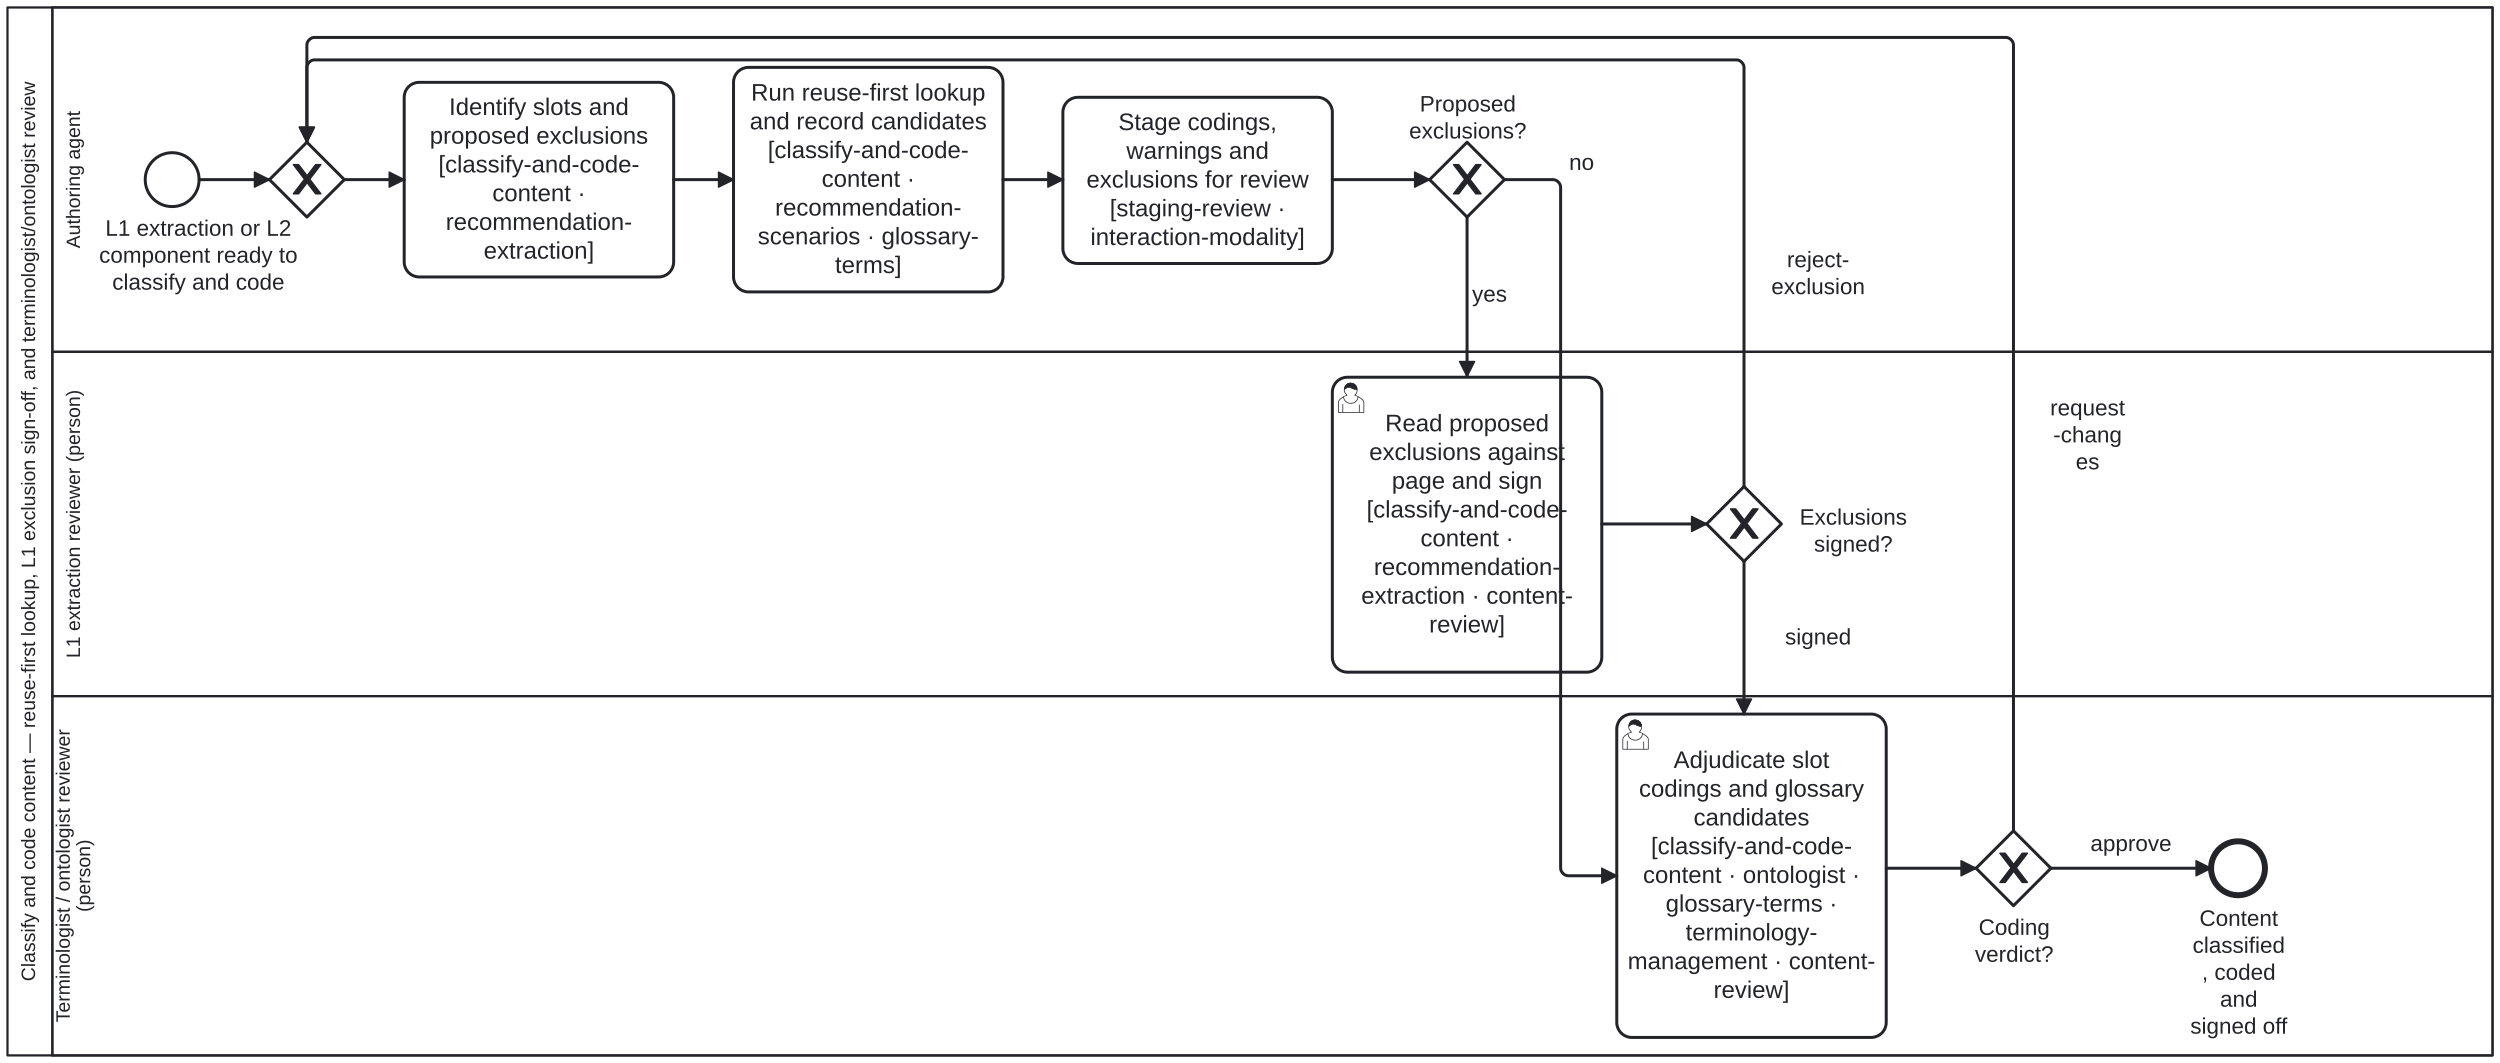
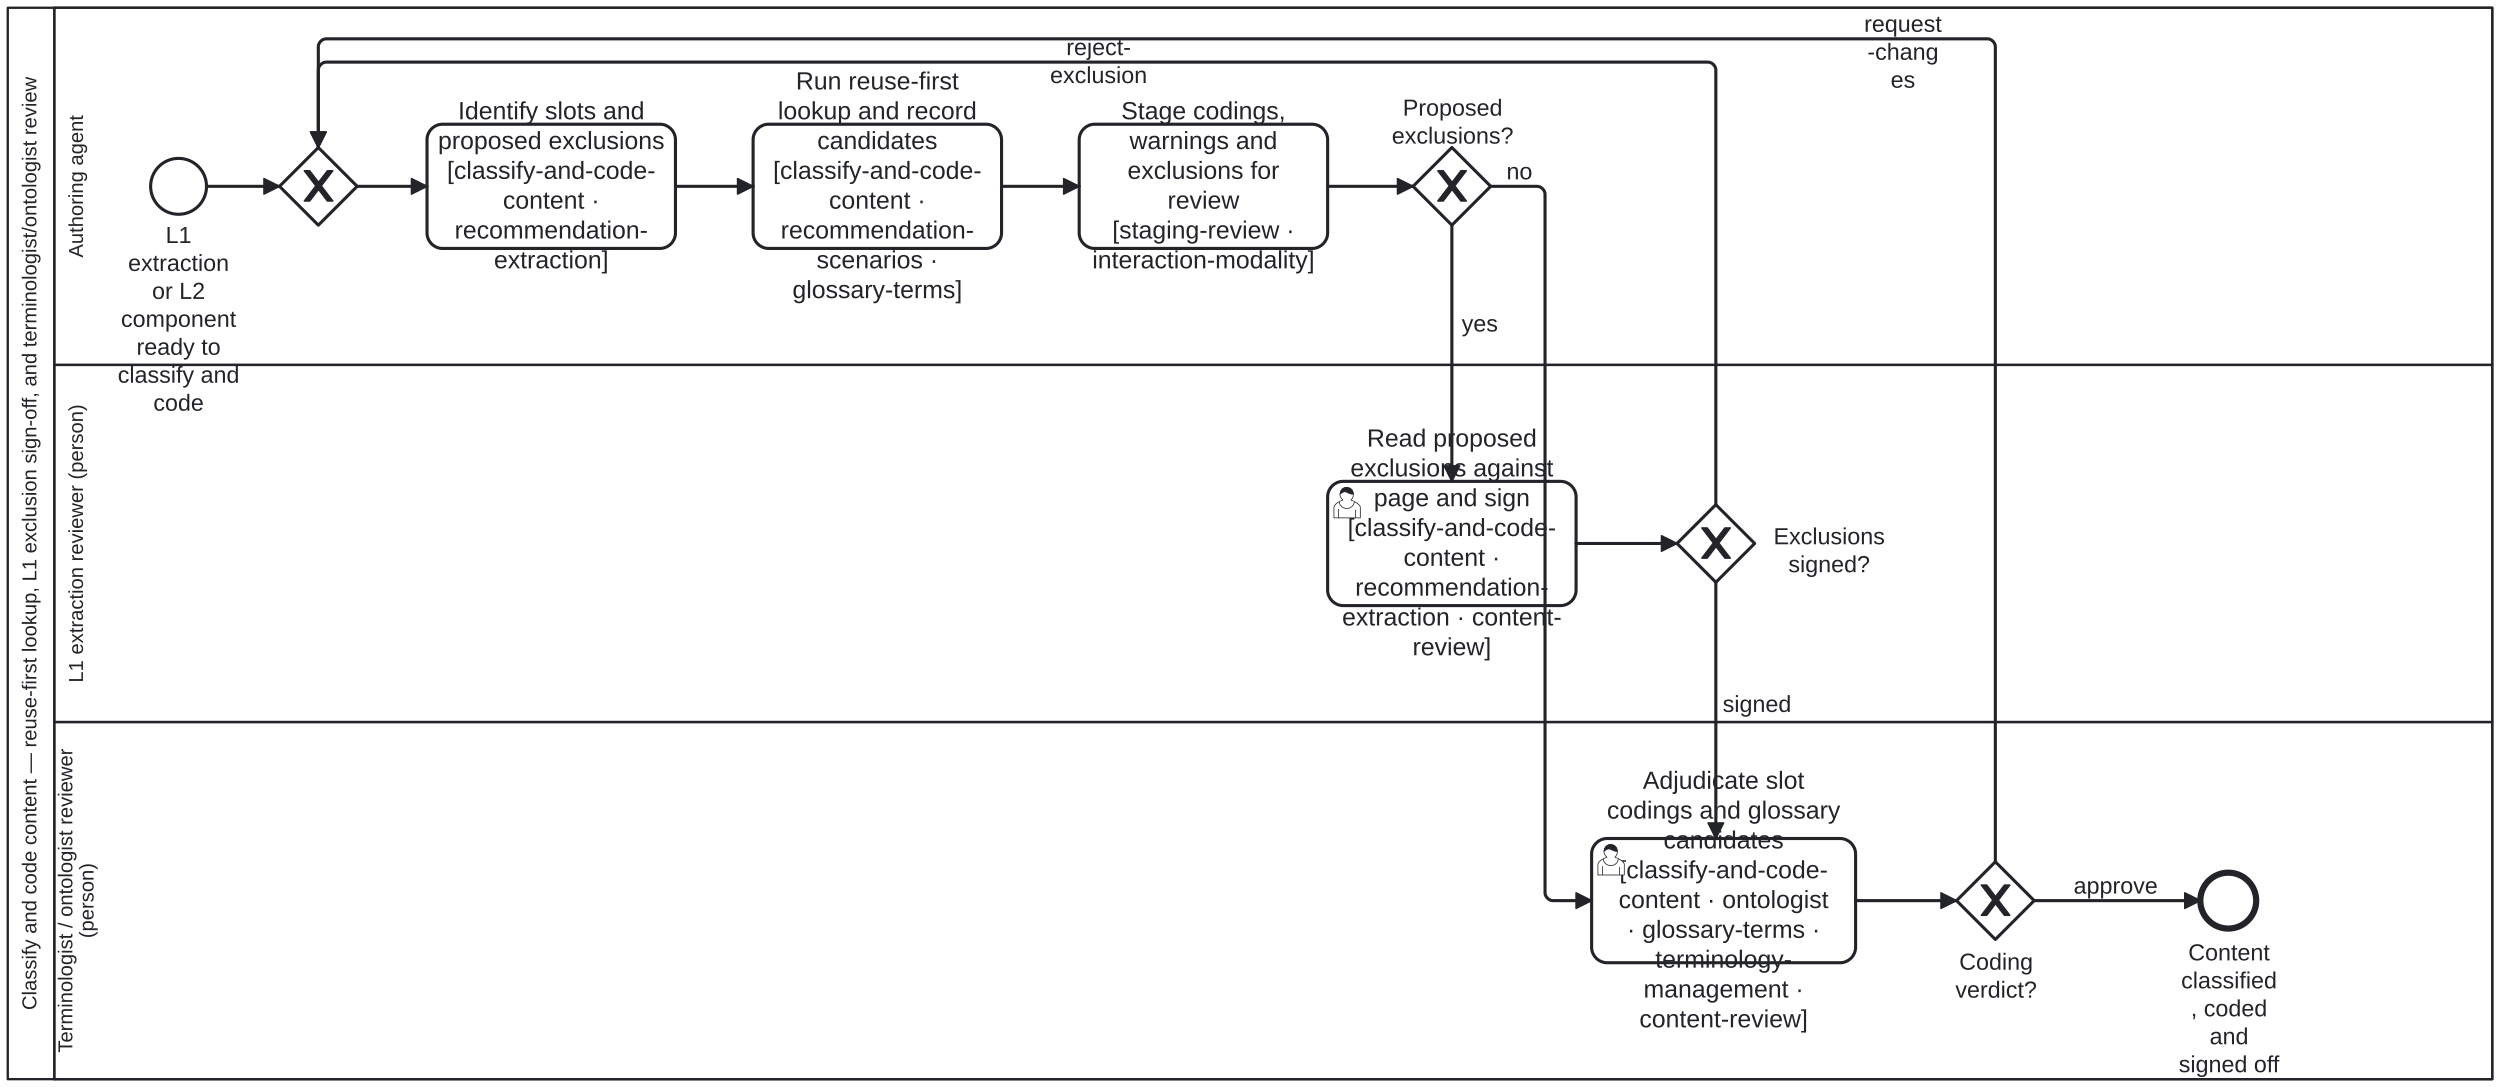
- <svg xmlns="http://www.w3.org/2000/svg" width="100%" style="max-width:100%;height:auto" viewBox="155 75 1670 710" version="1.1">
-   <rect x="155" y="75" width="1670" height="710" fill="#ffffff" />
+ <svg xmlns="http://www.w3.org/2000/svg" width="100%" style="max-width:100%;height:auto" viewBox="155 75 1610 700" version="1.1">
+   <rect x="155" y="75" width="1610" height="700" fill="#ffffff" />
  <g class="djs-group">
    <g class="djs-element djs-shape" data-element-id="Participant_ClassifyAndCodeContent" style="display: block;" transform="matrix(1 0 0 1 160 80)">
      <g class="djs-visual">
-         <rect x="0" y="0" width="1660" height="700" rx="0" ry="0" style="stroke-linecap: round; stroke-linejoin: round; stroke: rgb(34, 36, 42); stroke-width: 1.5px; fill: white; fill-opacity: 0.95;" />
-         <path style="fill: none; stroke-linecap: round; stroke-linejoin: round; stroke: rgb(34, 36, 42); stroke-width: 1.5px;" d="M30,0L30,700" />
-         <text lineHeight="1.05" class="djs-label" transform="matrix(-1.83697e-16 -1 1 -1.83697e-16 0 700)" style="font-family: Arial, sans-serif; font-size: 13px; font-weight: normal; fill: rgb(34, 36, 42);">
-           <tspan x="49.521" y="18.413">Classify and code content — reuse-first lookup, L1 exclusion sign-off, and terminologist/ontologist review</tspan>
+         <rect x="0" y="0" width="1600" height="690" rx="0" ry="0" style="stroke-linecap: round; stroke-linejoin: round; stroke: rgb(34, 36, 42); stroke-width: 1.5px; fill: white; fill-opacity: 0.95;" />
+         <path style="fill: none; stroke-linecap: round; stroke-linejoin: round; stroke: rgb(34, 36, 42); stroke-width: 1.5px;" d="M30,0L30,690" />
+         <text lineHeight="1.05" class="djs-label" transform="matrix(-1.83697e-16 -1 1 -1.83697e-16 0 690)" style="font-family: Arial, sans-serif; font-size: 13px; font-weight: normal; fill: rgb(34, 36, 42);">
+           <tspan x="44.521" y="18.413">Classify and code content — reuse-first lookup, L1 exclusion sign-off, and terminologist/ontologist review</tspan>
        </text>
      </g>
-       <rect class="djs-hit djs-hit-all" x="0" y="0" width="1660" height="700" style="fill: none; stroke-opacity: 0; stroke: white; stroke-width: 15px;" />
+       <rect class="djs-hit djs-hit-all" x="0" y="0" width="1600" height="690" style="fill: none; stroke-opacity: 0; stroke: white; stroke-width: 15px;" />
    </g>
    <g class="djs-children">
      <g class="djs-group">
        <g class="djs-element djs-shape" data-element-id="Lane_Terminologist" style="display: block;" transform="matrix(1 0 0 1 190 540)">
          <g class="djs-visual">
-             <rect x="0" y="0" width="1630" height="240" rx="0" ry="0" style="stroke-linecap: round; stroke-linejoin: round; stroke: rgb(34, 36, 42); stroke-width: 1.5px; fill: white; fill-opacity: 0.25;" />
-             <text lineHeight="1.05" class="djs-label" transform="matrix(-1.83697e-16 -1 1 -1.83697e-16 0 240)" style="font-family: Arial, sans-serif; font-size: 13px; font-weight: normal; fill: rgb(34, 36, 42);">
-               <tspan x="22.097" y="11.588">Terminologist / ontologist reviewer </tspan>
-               <tspan x="95.796" y="25.238">(person)</tspan>
-             </text>
-           </g>
-           <rect class="djs-hit djs-hit-all" x="0" y="0" width="1630" height="240" style="fill: none; stroke-opacity: 0; stroke: white; stroke-width: 15px;" />
+             <rect x="0" y="0" width="1570" height="230" rx="0" ry="0" style="stroke-linecap: round; stroke-linejoin: round; stroke: rgb(34, 36, 42); stroke-width: 1.5px; fill: white; fill-opacity: 0.25;" />
+             <text lineHeight="1.05" class="djs-label" transform="matrix(-1.83697e-16 -1 1 -1.83697e-16 0 230)" style="font-family: Arial, sans-serif; font-size: 13px; font-weight: normal; fill: rgb(34, 36, 42);">
+               <tspan x="17.097" y="11.588">Terminologist / ontologist reviewer </tspan>
+               <tspan x="90.796" y="25.238">(person)</tspan>
+             </text>
+           </g>
+           <rect class="djs-hit djs-hit-all" x="0" y="0" width="1570" height="230" style="fill: none; stroke-opacity: 0; stroke: white; stroke-width: 15px;" />
        </g>
      </g>
      <g class="djs-group">
        <g class="djs-element djs-shape" data-element-id="Lane_ExtractionReviewer" style="display: block;" transform="matrix(1 0 0 1 190 310)">
          <g class="djs-visual">
-             <rect x="0" y="0" width="1630" height="230" rx="0" ry="0" style="stroke-linecap: round; stroke-linejoin: round; stroke: rgb(34, 36, 42); stroke-width: 1.5px; fill: white; fill-opacity: 0.25;" />
+             <rect x="0" y="0" width="1570" height="230" rx="0" ry="0" style="stroke-linecap: round; stroke-linejoin: round; stroke: rgb(34, 36, 42); stroke-width: 1.5px; fill: white; fill-opacity: 0.25;" />
            <text lineHeight="1.05" class="djs-label" transform="matrix(-1.83697e-16 -1 1 -1.83697e-16 0 230)" style="font-family: Arial, sans-serif; font-size: 13px; font-weight: normal; fill: rgb(34, 36, 42);">
              <tspan x="25.406" y="18.413">L1 extraction reviewer (person)</tspan>
            </text>
          </g>
-           <rect class="djs-hit djs-hit-all" x="0" y="0" width="1630" height="230" style="fill: none; stroke-opacity: 0; stroke: white; stroke-width: 15px;" />
+           <rect class="djs-hit djs-hit-all" x="0" y="0" width="1570" height="230" style="fill: none; stroke-opacity: 0; stroke: white; stroke-width: 15px;" />
        </g>
      </g>
      <g class="djs-group">
        <g class="djs-element djs-shape" data-element-id="Lane_Agent" style="display: block;" transform="matrix(1 0 0 1 190 80)">
          <g class="djs-visual">
-             <rect x="0" y="0" width="1630" height="230" rx="0" ry="0" style="stroke-linecap: round; stroke-linejoin: round; stroke: rgb(34, 36, 42); stroke-width: 1.5px; fill: white; fill-opacity: 0.25;" />
+             <rect x="0" y="0" width="1570" height="230" rx="0" ry="0" style="stroke-linecap: round; stroke-linejoin: round; stroke: rgb(34, 36, 42); stroke-width: 1.5px; fill: white; fill-opacity: 0.25;" />
            <text lineHeight="1.05" class="djs-label" transform="matrix(-1.83697e-16 -1 1 -1.83697e-16 0 230)" style="font-family: Arial, sans-serif; font-size: 13px; font-weight: normal; fill: rgb(34, 36, 42);">
              <tspan x="69.103" y="18.413">Authoring agent</tspan>
            </text>
          </g>
-           <rect class="djs-hit djs-hit-all" x="0" y="0" width="1630" height="230" style="fill: none; stroke-opacity: 0; stroke: white; stroke-width: 15px;" />
+           <rect class="djs-hit djs-hit-all" x="0" y="0" width="1570" height="230" style="fill: none; stroke-opacity: 0; stroke: white; stroke-width: 15px;" />
        </g>
      </g>
      <g class="djs-group">
        <g class="djs-element djs-shape" data-element-id="Start_ContentReady" style="display: block;" transform="matrix(1 0 0 1 252 177)">
          <g class="djs-visual">
            <circle cx="18" cy="18" r="18" style="stroke-linecap: round; stroke-linejoin: round; stroke: rgb(34, 36, 42); stroke-width: 2px; fill: white; fill-opacity: 0.95;" />
          </g>
          <rect class="djs-hit djs-hit-all" x="0" y="0" width="36" height="36" style="fill: none; stroke-opacity: 0; stroke: white; stroke-width: 15px;" />
        </g>
      </g>
      <g class="djs-group">
-         <g class="djs-element djs-shape" data-element-id="Start_ContentReady_label" style="display: block;" transform="matrix(1 0 0 1 221 219)">
-           <g class="djs-visual">
-             <text lineHeight="1.2" class="djs-label" style="font-family: Arial, sans-serif; font-size: 15px; font-weight: normal; fill: rgb(34, 36, 42);">
-               <tspan x="4.38" y="13.5">L1 extraction or L2</tspan>
-               <tspan x="0.208" y="31.5">component ready to </tspan>
-               <tspan x="8.968" y="49.5">classify and code</tspan>
-             </text>
-           </g>
-           <rect class="djs-hit djs-hit-all" x="0" y="0" width="133" height="54" style="fill: none; stroke-opacity: 0; stroke: white; stroke-width: 15px;" />
+         <g class="djs-element djs-shape" data-element-id="Start_ContentReady_label" style="display: block;" transform="matrix(1 0 0 1 227 218)">
+           <g class="djs-visual">
+             <text lineHeight="1.2" class="djs-label" style="font-family: Arial, sans-serif; font-size: 15px; font-weight: normal; fill: rgb(34, 36, 42);">
+               <tspan x="34.658" y="13.5">L1 </tspan>
+               <tspan x="10.484" y="31.5">extraction </tspan>
+               <tspan x="25.905" y="49.5">or L2 </tspan>
+               <tspan x="5.892" y="67.5">component </tspan>
+               <tspan x="15.9" y="85.5">ready to </tspan>
+               <tspan x="3.815" y="103.5">classify and</tspan>
+               <tspan x="26.737" y="121.5">code</tspan>
+             </text>
+           </g>
+           <rect class="djs-hit djs-hit-all" x="0" y="0" width="86" height="108" style="fill: none; stroke-opacity: 0; stroke: white; stroke-width: 15px;" />
        </g>
      </g>
      <g class="djs-group">
        <g class="djs-element djs-shape" data-element-id="Gateway_Rework" style="display: block;" transform="matrix(1 0 0 1 335 170)">
          <g class="djs-visual">
            <polygon points="25,0 50,25 25,50 0,25" style="stroke-linecap: round; stroke-linejoin: round; stroke: rgb(34, 36, 42); stroke-width: 2px; fill: white; fill-opacity: 0.95;" />
            <path d="m 16,15 7.429,9.714 -7.429,9.714 3.429,0 5.714,-7.464 5.714,7.464 3.429,0 -7.429,-9.714 7.429,-9.714 -3.429,0 -5.714,7.464 -5.714,-7.464 -3.429,0 z" style="fill: rgb(34, 36, 42); stroke-linecap: round; stroke-linejoin: round; stroke: rgb(34, 36, 42); stroke-width: 1px;" />
          </g>
          <rect class="djs-hit djs-hit-all" x="0" y="0" width="50" height="50" style="fill: none; stroke-opacity: 0; stroke: white; stroke-width: 15px;" />
        </g>
      </g>
      <g class="djs-group">
-         <g class="djs-element djs-shape" data-element-id="Task_IdentifySlots" style="display: block;" transform="matrix(1 0 0 1 425 130)">
-           <g class="djs-visual">
-             <rect x="0" y="0" width="180" height="130" rx="10" ry="10" style="stroke-linecap: round; stroke-linejoin: round; stroke: rgb(34, 36, 42); stroke-width: 2px; fill: white; fill-opacity: 0.95;" />
+         <g class="djs-element djs-shape" data-element-id="Task_IdentifySlots" style="display: block;" transform="matrix(1 0 0 1 430 155)">
+           <g class="djs-visual">
+             <rect x="0" y="0" width="160" height="80" rx="10" ry="10" style="stroke-linecap: round; stroke-linejoin: round; stroke: rgb(34, 36, 42); stroke-width: 2px; fill: white; fill-opacity: 0.95;" />
            <text lineHeight="1.2" class="djs-label" style="font-family: Arial, sans-serif; font-size: 16px; font-weight: normal; fill: rgb(34, 36, 42);">
-               <tspan x="29.965" y="21.8">Identify slots and </tspan>
-               <tspan x="17.066" y="41">proposed exclusions</tspan>
-               <tspan x="22.863" y="60.2">[classify-and-code-</tspan>
-               <tspan x="58.871" y="79.4">content · </tspan>
-               <tspan x="27.75" y="98.6">recommendation-</tspan>
-               <tspan x="53.094" y="117.8">extraction]</tspan>
-             </text>
-           </g>
-           <rect class="djs-hit djs-hit-all" x="0" y="0" width="180" height="130" style="fill: none; stroke-opacity: 0; stroke: white; stroke-width: 15px;" />
-         </g>
-       </g>
-       <g class="djs-group">
-         <g class="djs-element djs-shape" data-element-id="Task_LookupAndCode" style="display: block;" transform="matrix(1 0 0 1 645 120)">
-           <g class="djs-visual">
-             <rect x="0" y="0" width="180" height="150" rx="10" ry="10" style="stroke-linecap: round; stroke-linejoin: round; stroke: rgb(34, 36, 42); stroke-width: 2px; fill: white; fill-opacity: 0.95;" />
+               <tspan x="19.965" y="-3.2">Identify slots and </tspan>
+               <tspan x="7.066" y="16">proposed exclusions</tspan>
+               <tspan x="12.863" y="35.2">[classify-and-code-</tspan>
+               <tspan x="48.871" y="54.4">content · </tspan>
+               <tspan x="17.75" y="73.6">recommendation-</tspan>
+               <tspan x="43.094" y="92.8">extraction]</tspan>
+             </text>
+           </g>
+           <rect class="djs-hit djs-hit-all" x="0" y="0" width="160" height="80" style="fill: none; stroke-opacity: 0; stroke: white; stroke-width: 15px;" />
+         </g>
+       </g>
+       <g class="djs-group">
+         <g class="djs-element djs-shape" data-element-id="Task_LookupAndCode" style="display: block;" transform="matrix(1 0 0 1 640 155)">
+           <g class="djs-visual">
+             <rect x="0" y="0" width="160" height="80" rx="10" ry="10" style="stroke-linecap: round; stroke-linejoin: round; stroke: rgb(34, 36, 42); stroke-width: 2px; fill: white; fill-opacity: 0.95;" />
            <text lineHeight="1.2" class="djs-label" style="font-family: Arial, sans-serif; font-size: 16px; font-weight: normal; fill: rgb(34, 36, 42);">
-               <tspan x="11.742" y="22.2">Run reuse-first lookup</tspan>
-               <tspan x="10.836" y="41.4">and record candidates</tspan>
-               <tspan x="22.863" y="60.6">[classify-and-code-</tspan>
-               <tspan x="58.871" y="79.8">content · </tspan>
-               <tspan x="27.75" y="99">recommendation-</tspan>
-               <tspan x="16.199" y="118.2">scenarios · glossary-</tspan>
-               <tspan x="67.777" y="137.4">terms]</tspan>
-             </text>
-           </g>
-           <rect class="djs-hit djs-hit-all" x="0" y="0" width="180" height="150" style="fill: none; stroke-opacity: 0; stroke: white; stroke-width: 15px;" />
-         </g>
-       </g>
-       <g class="djs-group">
-         <g class="djs-element djs-shape" data-element-id="Task_StageForReview" style="display: block;" transform="matrix(1 0 0 1 865 140)">
-           <g class="djs-visual">
-             <rect x="0" y="0" width="180" height="111" rx="10" ry="10" style="stroke-linecap: round; stroke-linejoin: round; stroke: rgb(34, 36, 42); stroke-width: 2px; fill: white; fill-opacity: 0.95;" />
+               <tspan x="27.539" y="-22.4">Run reuse-first </tspan>
+               <tspan x="15.957" y="-3.2">lookup and record </tspan>
+               <tspan x="41.305" y="16">candidates</tspan>
+               <tspan x="12.863" y="35.2">[classify-and-code-</tspan>
+               <tspan x="48.871" y="54.4">content · </tspan>
+               <tspan x="17.75" y="73.6">recommendation-</tspan>
+               <tspan x="40.875" y="92.8">scenarios · </tspan>
+               <tspan x="25.324" y="112">glossary-terms]</tspan>
+             </text>
+           </g>
+           <rect class="djs-hit djs-hit-all" x="0" y="0" width="160" height="80" style="fill: none; stroke-opacity: 0; stroke: white; stroke-width: 15px;" />
+         </g>
+       </g>
+       <g class="djs-group">
+         <g class="djs-element djs-shape" data-element-id="Task_StageForReview" style="display: block;" transform="matrix(1 0 0 1 850 155)">
+           <g class="djs-visual">
+             <rect x="0" y="0" width="160" height="80" rx="10" ry="10" style="stroke-linecap: round; stroke-linejoin: round; stroke: rgb(34, 36, 42); stroke-width: 2px; fill: white; fill-opacity: 0.95;" />
            <text lineHeight="1.2" class="djs-label" style="font-family: Arial, sans-serif; font-size: 16px; font-weight: normal; fill: rgb(34, 36, 42);">
-               <tspan x="37.074" y="21.9">Stage codings, </tspan>
-               <tspan x="42.414" y="41.1">warnings and </tspan>
-               <tspan x="15.75" y="60.3">exclusions for review</tspan>
-               <tspan x="31.312" y="79.5">[staging-review · </tspan>
-               <tspan x="18.414" y="98.7">interaction-modality]</tspan>
-             </text>
-           </g>
-           <rect class="djs-hit djs-hit-all" x="0" y="0" width="180" height="111" style="fill: none; stroke-opacity: 0; stroke: white; stroke-width: 15px;" />
-         </g>
-       </g>
-       <g class="djs-group">
-         <g class="djs-element djs-shape" data-element-id="Gateway_HasExclusions" style="display: block;" transform="matrix(1 0 0 1 1110 170)">
+               <tspan x="27.074" y="-3.2">Stage codings, </tspan>
+               <tspan x="32.414" y="16">warnings and </tspan>
+               <tspan x="31.09" y="35.2">exclusions for </tspan>
+               <tspan x="56.883" y="54.4">review</tspan>
+               <tspan x="21.312" y="73.6">[staging-review · </tspan>
+               <tspan x="8.414" y="92.8">interaction-modality]</tspan>
+             </text>
+           </g>
+           <rect class="djs-hit djs-hit-all" x="0" y="0" width="160" height="80" style="fill: none; stroke-opacity: 0; stroke: white; stroke-width: 15px;" />
+         </g>
+       </g>
+       <g class="djs-group">
+         <g class="djs-element djs-shape" data-element-id="Gateway_HasExclusions" style="display: block;" transform="matrix(1 0 0 1 1065 170)">
          <g class="djs-visual">
            <polygon points="25,0 50,25 25,50 0,25" style="stroke-linecap: round; stroke-linejoin: round; stroke: rgb(34, 36, 42); stroke-width: 2px; fill: white; fill-opacity: 0.95;" />
            <path d="m 16,15 7.429,9.714 -7.429,9.714 3.429,0 5.714,-7.464 5.714,7.464 3.429,0 -7.429,-9.714 7.429,-9.714 -3.429,0 -5.714,7.464 -5.714,-7.464 -3.429,0 z" style="fill: rgb(34, 36, 42); stroke-linecap: round; stroke-linejoin: round; stroke: rgb(34, 36, 42); stroke-width: 1px;" />
          </g>
          <rect class="djs-hit djs-hit-all" x="0" y="0" width="50" height="50" style="fill: none; stroke-opacity: 0; stroke: white; stroke-width: 15px;" />
        </g>
      </g>
      <g class="djs-group">
-         <g class="djs-element djs-shape" data-element-id="Gateway_HasExclusions_label" style="display: block;" transform="matrix(1 0 0 1 1096 136)">
+         <g class="djs-element djs-shape" data-element-id="Gateway_HasExclusions_label" style="display: block;" transform="matrix(1 0 0 1 1051 136)">
          <g class="djs-visual">
            <text lineHeight="1.2" class="djs-label" style="font-family: Arial, sans-serif; font-size: 15px; font-weight: normal; fill: rgb(34, 36, 42);">
              <tspan x="7.394" y="13.5">Proposed </tspan>
              <tspan x="0.312" y="31.5">exclusions?</tspan>
            </text>
          </g>
          <rect class="djs-hit djs-hit-all" x="0" y="0" width="79" height="36" style="fill: none; stroke-opacity: 0; stroke: white; stroke-width: 15px;" />
        </g>
      </g>
      <g class="djs-group">
-         <g class="djs-element djs-shape" data-element-id="Task_ReviewExclusions" style="display: block;" transform="matrix(1 0 0 1 1045 327)">
-           <g class="djs-visual">
-             <rect x="0" y="0" width="180" height="197" rx="10" ry="10" style="stroke-linecap: round; stroke-linejoin: round; stroke: rgb(34, 36, 42); stroke-width: 2px; fill: white; fill-opacity: 0.95;" />
+         <g class="djs-element djs-shape" data-element-id="Task_ReviewExclusions" style="display: block;" transform="matrix(1 0 0 1 1010 385)">
+           <g class="djs-visual">
+             <rect x="0" y="0" width="160" height="80" rx="10" ry="10" style="stroke-linecap: round; stroke-linejoin: round; stroke: rgb(34, 36, 42); stroke-width: 2px; fill: white; fill-opacity: 0.95;" />
            <text lineHeight="1.2" class="djs-label" style="font-family: Arial, sans-serif; font-size: 16px; font-weight: normal; fill: rgb(34, 36, 42);">
-               <tspan x="35.293" y="36.1">Read proposed </tspan>
-               <tspan x="24.629" y="55.3">exclusions against </tspan>
-               <tspan x="39.734" y="74.5">page and sign</tspan>
-               <tspan x="22.863" y="93.7">[classify-and-code-</tspan>
-               <tspan x="58.871" y="112.9">content · </tspan>
-               <tspan x="27.75" y="132.1">recommendation-</tspan>
-               <tspan x="19.301" y="151.3">extraction · content-</tspan>
-               <tspan x="64.66" y="170.5">review]</tspan>
+               <tspan x="25.293" y="-22.4">Read proposed </tspan>
+               <tspan x="14.629" y="-3.2">exclusions against </tspan>
+               <tspan x="29.734" y="16">page and sign</tspan>
+               <tspan x="12.863" y="35.2">[classify-and-code-</tspan>
+               <tspan x="48.871" y="54.4">content · </tspan>
+               <tspan x="17.75" y="73.6">recommendation-</tspan>
+               <tspan x="9.301" y="92.8">extraction · content-</tspan>
+               <tspan x="54.66" y="112">review]</tspan>
            </text>
            <path d="m 15,12 c 0.909,-0.845 1.594,-2.049 1.594,-3.385 0,-2.554 -1.805,-4.622 -4.357,-4.622 -2.552,0 -4.288,2.068 -4.288,4.622 0,1.348 0.974,2.562 1.896,3.405 -0.529,0.187 -5.669,2.097 -5.794,4.756 v 6.718 h 17 v -6.718 c 0,-2.298 -5.528,-4.595 -6.051,-4.776 zm -8,6 l 0,5.5 m 11,0 l 0,-5" style="fill: white; stroke-linecap: round; stroke-linejoin: round; stroke: rgb(34, 36, 42); stroke-width: 0.5px;" />
            <path d="m 15,12 m 2.162,1.009 c 0,2.447 -2.158,4.431 -4.821,4.431 -2.665,0 -4.822,-1.981 -4.822,-4.431 " style="fill: white; stroke-linecap: round; stroke-linejoin: round; stroke: rgb(34, 36, 42); stroke-width: 0.5px;" />
            <path d="m 15,12 m -6.9,-3.80 c 0,0 2.251,-2.358 4.274,-1.177 2.024,1.181 4.221,1.537 4.124,0.965 -0.098,-0.57 -0.117,-3.791 -4.191,-4.136 -3.575,0.001 -4.208,3.367 -4.207,4.348 z" style="fill: rgb(34, 36, 42); stroke-linecap: round; stroke-linejoin: round; stroke: rgb(34, 36, 42); stroke-width: 0.5px;" />
          </g>
-           <rect class="djs-hit djs-hit-all" x="0" y="0" width="180" height="197" style="fill: none; stroke-opacity: 0; stroke: white; stroke-width: 15px;" />
-         </g>
-       </g>
-       <g class="djs-group">
-         <g class="djs-element djs-shape" data-element-id="Gateway_ExclusionVerdict" style="display: block;" transform="matrix(1 0 0 1 1295 400)">
+           <rect class="djs-hit djs-hit-all" x="0" y="0" width="160" height="80" style="fill: none; stroke-opacity: 0; stroke: white; stroke-width: 15px;" />
+         </g>
+       </g>
+       <g class="djs-group">
+         <g class="djs-element djs-shape" data-element-id="Gateway_ExclusionVerdict" style="display: block;" transform="matrix(1 0 0 1 1235 400)">
          <g class="djs-visual">
            <polygon points="25,0 50,25 25,50 0,25" style="stroke-linecap: round; stroke-linejoin: round; stroke: rgb(34, 36, 42); stroke-width: 2px; fill: white; fill-opacity: 0.95;" />
            <path d="m 16,15 7.429,9.714 -7.429,9.714 3.429,0 5.714,-7.464 5.714,7.464 3.429,0 -7.429,-9.714 7.429,-9.714 -3.429,0 -5.714,7.464 -5.714,-7.464 -3.429,0 z" style="fill: rgb(34, 36, 42); stroke-linecap: round; stroke-linejoin: round; stroke: rgb(34, 36, 42); stroke-width: 1px;" />
          </g>
          <rect class="djs-hit djs-hit-all" x="0" y="0" width="50" height="50" style="fill: none; stroke-opacity: 0; stroke: white; stroke-width: 15px;" />
        </g>
      </g>
      <g class="djs-group">
-         <g class="djs-element djs-shape" data-element-id="Gateway_ExclusionVerdict_label" style="display: block;" transform="matrix(1 0 0 1 1357 412)">
+         <g class="djs-element djs-shape" data-element-id="Gateway_ExclusionVerdict_label" style="display: block;" transform="matrix(1 0 0 1 1297 412)">
          <g class="djs-visual">
            <text lineHeight="1.2" class="djs-label" style="font-family: Arial, sans-serif; font-size: 15px; font-weight: normal; fill: rgb(34, 36, 42);">
              <tspan x="0.152" y="13.5">Exclusions</tspan>
              <tspan x="9.728" y="31.5">signed?</tspan>
            </text>
          </g>
          <rect class="djs-hit djs-hit-all" x="0" y="0" width="72" height="36" style="fill: none; stroke-opacity: 0; stroke: white; stroke-width: 15px;" />
        </g>
      </g>
      <g class="djs-group">
-         <g class="djs-element djs-shape" data-element-id="Task_ReviewCodings" style="display: block;" transform="matrix(1 0 0 1 1235 552)">
-           <g class="djs-visual">
-             <rect x="0" y="0" width="180" height="216" rx="10" ry="10" style="stroke-linecap: round; stroke-linejoin: round; stroke: rgb(34, 36, 42); stroke-width: 2px; fill: white; fill-opacity: 0.95;" />
+         <g class="djs-element djs-shape" data-element-id="Task_ReviewCodings" style="display: block;" transform="matrix(1 0 0 1 1180 615)">
+           <g class="djs-visual">
+             <rect x="0" y="0" width="170" height="80" rx="10" ry="10" style="stroke-linecap: round; stroke-linejoin: round; stroke: rgb(34, 36, 42); stroke-width: 2px; fill: white; fill-opacity: 0.95;" />
            <text lineHeight="1.2" class="djs-label" style="font-family: Arial, sans-serif; font-size: 16px; font-weight: normal; fill: rgb(34, 36, 42);">
-               <tspan x="37.969" y="36">Adjudicate slot </tspan>
-               <tspan x="14.844" y="55.2">codings and glossary </tspan>
-               <tspan x="51.305" y="74.4">candidates</tspan>
-               <tspan x="22.863" y="93.6">[classify-and-code-</tspan>
-               <tspan x="17.516" y="112.8">content · ontologist · </tspan>
-               <tspan x="32.66" y="132">glossary-terms · </tspan>
-               <tspan x="45.984" y="151.2">terminology-</tspan>
-               <tspan x="7.289" y="170.4">management · content-</tspan>
-               <tspan x="64.66" y="189.6">review]</tspan>
+               <tspan x="32.969" y="-32">Adjudicate slot </tspan>
+               <tspan x="9.844" y="-12.8">codings and glossary</tspan>
+               <tspan x="46.305" y="6.4">candidates</tspan>
+               <tspan x="17.863" y="25.6">[classify-and-code-</tspan>
+               <tspan x="17.402" y="44.8">content · ontologist </tspan>
+               <tspan x="22.773" y="64">· glossary-terms · </tspan>
+               <tspan x="40.984" y="83.2">terminology-</tspan>
+               <tspan x="33.418" y="102.4">management · </tspan>
+               <tspan x="30.754" y="121.6">content-review]</tspan>
            </text>
            <path d="m 15,12 c 0.909,-0.845 1.594,-2.049 1.594,-3.385 0,-2.554 -1.805,-4.622 -4.357,-4.622 -2.552,0 -4.288,2.068 -4.288,4.622 0,1.348 0.974,2.562 1.896,3.405 -0.529,0.187 -5.669,2.097 -5.794,4.756 v 6.718 h 17 v -6.718 c 0,-2.298 -5.528,-4.595 -6.051,-4.776 zm -8,6 l 0,5.5 m 11,0 l 0,-5" style="fill: white; stroke-linecap: round; stroke-linejoin: round; stroke: rgb(34, 36, 42); stroke-width: 0.5px;" />
            <path d="m 15,12 m 2.162,1.009 c 0,2.447 -2.158,4.431 -4.821,4.431 -2.665,0 -4.822,-1.981 -4.822,-4.431 " style="fill: white; stroke-linecap: round; stroke-linejoin: round; stroke: rgb(34, 36, 42); stroke-width: 0.5px;" />
            <path d="m 15,12 m -6.9,-3.80 c 0,0 2.251,-2.358 4.274,-1.177 2.024,1.181 4.221,1.537 4.124,0.965 -0.098,-0.57 -0.117,-3.791 -4.191,-4.136 -3.575,0.001 -4.208,3.367 -4.207,4.348 z" style="fill: rgb(34, 36, 42); stroke-linecap: round; stroke-linejoin: round; stroke: rgb(34, 36, 42); stroke-width: 0.5px;" />
          </g>
-           <rect class="djs-hit djs-hit-all" x="0" y="0" width="180" height="216" style="fill: none; stroke-opacity: 0; stroke: white; stroke-width: 15px;" />
-         </g>
-       </g>
-       <g class="djs-group">
-         <g class="djs-element djs-shape" data-element-id="Gateway_TerminologistVerdict" style="display: block;" transform="matrix(1 0 0 1 1475 630)">
+           <rect class="djs-hit djs-hit-all" x="0" y="0" width="170" height="80" style="fill: none; stroke-opacity: 0; stroke: white; stroke-width: 15px;" />
+         </g>
+       </g>
+       <g class="djs-group">
+         <g class="djs-element djs-shape" data-element-id="Gateway_TerminologistVerdict" style="display: block;" transform="matrix(1 0 0 1 1415 630)">
          <g class="djs-visual">
            <polygon points="25,0 50,25 25,50 0,25" style="stroke-linecap: round; stroke-linejoin: round; stroke: rgb(34, 36, 42); stroke-width: 2px; fill: white; fill-opacity: 0.95;" />
            <path d="m 16,15 7.429,9.714 -7.429,9.714 3.429,0 5.714,-7.464 5.714,7.464 3.429,0 -7.429,-9.714 7.429,-9.714 -3.429,0 -5.714,7.464 -5.714,-7.464 -3.429,0 z" style="fill: rgb(34, 36, 42); stroke-linecap: round; stroke-linejoin: round; stroke: rgb(34, 36, 42); stroke-width: 1px;" />
          </g>
          <rect class="djs-hit djs-hit-all" x="0" y="0" width="50" height="50" style="fill: none; stroke-opacity: 0; stroke: white; stroke-width: 15px;" />
        </g>
      </g>
      <g class="djs-group">
-         <g class="djs-element djs-shape" data-element-id="Gateway_TerminologistVerdict_label" style="display: block;" transform="matrix(1 0 0 1 1474 686)">
+         <g class="djs-element djs-shape" data-element-id="Gateway_TerminologistVerdict_label" style="display: block;" transform="matrix(1 0 0 1 1414 686)">
          <g class="djs-visual">
            <text lineHeight="1.2" class="djs-label" style="font-family: Arial, sans-serif; font-size: 15px; font-weight: normal; fill: rgb(34, 36, 42);">
              <tspan x="2.733" y="13.5">Coding </tspan>
              <tspan x="0.239" y="31.5">verdict?</tspan>
            </text>
          </g>
          <rect class="djs-hit djs-hit-all" x="0" y="0" width="53" height="36" style="fill: none; stroke-opacity: 0; stroke: white; stroke-width: 15px;" />
        </g>
      </g>
      <g class="djs-group">
-         <g class="djs-element djs-shape" data-element-id="End_ClassifiedAndCoded" style="display: block;" transform="matrix(1 0 0 1 1632 637)">
+         <g class="djs-element djs-shape" data-element-id="End_ClassifiedAndCoded" style="display: block;" transform="matrix(1 0 0 1 1572 637)">
          <g class="djs-visual">
            <circle cx="18" cy="18" r="18" style="stroke-linecap: round; stroke-linejoin: round; stroke: rgb(34, 36, 42); stroke-width: 4px; fill: white; fill-opacity: 0.95;" />
          </g>
          <rect class="djs-hit djs-hit-all" x="0" y="0" width="36" height="36" style="fill: none; stroke-opacity: 0; stroke: white; stroke-width: 15px;" />
        </g>
      </g>
      <g class="djs-group">
-         <g class="djs-element djs-shape" data-element-id="End_ClassifiedAndCoded_label" style="display: block;" transform="matrix(1 0 0 1 1615 680)">
+         <g class="djs-element djs-shape" data-element-id="End_ClassifiedAndCoded_label" style="display: block;" transform="matrix(1 0 0 1 1555 680)">
          <g class="djs-visual">
            <text lineHeight="1.2" class="djs-label" style="font-family: Arial, sans-serif; font-size: 15px; font-weight: normal; fill: rgb(34, 36, 42);">
              <tspan x="9.232" y="13.5">Content </tspan>
              <tspan x="4.654" y="31.5">classified</tspan>
              <tspan x="10.898" y="49.5">, coded </tspan>
              <tspan x="22.987" y="67.5">and </tspan>
              <tspan x="3.112" y="85.5">signed off</tspan>
            </text>
          </g>
          <rect class="djs-hit djs-hit-all" x="0" y="0" width="71" height="72" style="fill: none; stroke-opacity: 0; stroke: white; stroke-width: 15px;" />
        </g>
      </g>
      <g class="djs-group">
        <g class="djs-element djs-connection" data-element-id="C01" style="display: block;">
          <g class="djs-visual">
            <defs>
              <marker id="bpmn-marker-1" viewBox="0 0 20 20" refX="11" refY="10" markerWidth="10" markerHeight="10" orient="auto">
                <path d="M 1 5 L 11 10 L 1 15 Z" style="stroke-linecap: round; stroke-linejoin: round; stroke: rgb(34, 36, 42); stroke-width: 1px; fill: rgb(34, 36, 42);" />
              </marker>
            </defs>
            <path data-corner-radius="5" style="fill: none; stroke-linecap: round; stroke-linejoin: round; stroke: rgb(34, 36, 42); stroke-width: 2px; marker-end: url('#bpmn-marker-1');" d="M288,195L335,195" />
          </g>
          <path d="M288,195L335,195" class="djs-hit djs-hit-stroke" style="fill: none; stroke-opacity: 0; stroke: white; stroke-width: 15px;" />
        </g>
      </g>
      <g class="djs-group">
        <g class="djs-element djs-connection" data-element-id="C02" style="display: block;">
          <g class="djs-visual">
            <defs>
              <marker id="bpmn-marker-2" viewBox="0 0 20 20" refX="11" refY="10" markerWidth="10" markerHeight="10" orient="auto">
                <path d="M 1 5 L 11 10 L 1 15 Z" style="stroke-linecap: round; stroke-linejoin: round; stroke: rgb(34, 36, 42); stroke-width: 1px; fill: rgb(34, 36, 42);" />
              </marker>
            </defs>
-             <path data-corner-radius="5" style="fill: none; stroke-linecap: round; stroke-linejoin: round; stroke: rgb(34, 36, 42); stroke-width: 2px; marker-end: url('#bpmn-marker-2');" d="M385,195L425,195" />
-           </g>
-           <path d="M385,195L425,195" class="djs-hit djs-hit-stroke" style="fill: none; stroke-opacity: 0; stroke: white; stroke-width: 15px;" />
+             <path data-corner-radius="5" style="fill: none; stroke-linecap: round; stroke-linejoin: round; stroke: rgb(34, 36, 42); stroke-width: 2px; marker-end: url('#bpmn-marker-2');" d="M385,195L430,195" />
+           </g>
+           <path d="M385,195L430,195" class="djs-hit djs-hit-stroke" style="fill: none; stroke-opacity: 0; stroke: white; stroke-width: 15px;" />
        </g>
      </g>
      <g class="djs-group">
        <g class="djs-element djs-connection" data-element-id="C03" style="display: block;">
          <g class="djs-visual">
            <defs>
              <marker id="bpmn-marker-3" viewBox="0 0 20 20" refX="11" refY="10" markerWidth="10" markerHeight="10" orient="auto">
                <path d="M 1 5 L 11 10 L 1 15 Z" style="stroke-linecap: round; stroke-linejoin: round; stroke: rgb(34, 36, 42); stroke-width: 1px; fill: rgb(34, 36, 42);" />
              </marker>
            </defs>
-             <path data-corner-radius="5" style="fill: none; stroke-linecap: round; stroke-linejoin: round; stroke: rgb(34, 36, 42); stroke-width: 2px; marker-end: url('#bpmn-marker-3');" d="M605,195L645,195" />
-           </g>
-           <path d="M605,195L645,195" class="djs-hit djs-hit-stroke" style="fill: none; stroke-opacity: 0; stroke: white; stroke-width: 15px;" />
+             <path data-corner-radius="5" style="fill: none; stroke-linecap: round; stroke-linejoin: round; stroke: rgb(34, 36, 42); stroke-width: 2px; marker-end: url('#bpmn-marker-3');" d="M590,195L640,195" />
+           </g>
+           <path d="M590,195L640,195" class="djs-hit djs-hit-stroke" style="fill: none; stroke-opacity: 0; stroke: white; stroke-width: 15px;" />
        </g>
      </g>
      <g class="djs-group">
        <g class="djs-element djs-connection" data-element-id="C04" style="display: block;">
          <g class="djs-visual">
            <defs>
              <marker id="bpmn-marker-4" viewBox="0 0 20 20" refX="11" refY="10" markerWidth="10" markerHeight="10" orient="auto">
                <path d="M 1 5 L 11 10 L 1 15 Z" style="stroke-linecap: round; stroke-linejoin: round; stroke: rgb(34, 36, 42); stroke-width: 1px; fill: rgb(34, 36, 42);" />
              </marker>
            </defs>
-             <path data-corner-radius="5" style="fill: none; stroke-linecap: round; stroke-linejoin: round; stroke: rgb(34, 36, 42); stroke-width: 2px; marker-end: url('#bpmn-marker-4');" d="M825,195L865,195" />
-           </g>
-           <path d="M825,195L865,195" class="djs-hit djs-hit-stroke" style="fill: none; stroke-opacity: 0; stroke: white; stroke-width: 15px;" />
+             <path data-corner-radius="5" style="fill: none; stroke-linecap: round; stroke-linejoin: round; stroke: rgb(34, 36, 42); stroke-width: 2px; marker-end: url('#bpmn-marker-4');" d="M800,195L850,195" />
+           </g>
+           <path d="M800,195L850,195" class="djs-hit djs-hit-stroke" style="fill: none; stroke-opacity: 0; stroke: white; stroke-width: 15px;" />
        </g>
      </g>
      <g class="djs-group">
        <g class="djs-element djs-connection" data-element-id="C05" style="display: block;">
          <g class="djs-visual">
            <defs>
              <marker id="bpmn-marker-5" viewBox="0 0 20 20" refX="11" refY="10" markerWidth="10" markerHeight="10" orient="auto">
                <path d="M 1 5 L 11 10 L 1 15 Z" style="stroke-linecap: round; stroke-linejoin: round; stroke: rgb(34, 36, 42); stroke-width: 1px; fill: rgb(34, 36, 42);" />
              </marker>
            </defs>
-             <path data-corner-radius="5" style="fill: none; stroke-linecap: round; stroke-linejoin: round; stroke: rgb(34, 36, 42); stroke-width: 2px; marker-end: url('#bpmn-marker-5');" d="M1045,195L1110,195" />
-           </g>
-           <path d="M1045,195L1110,195" class="djs-hit djs-hit-stroke" style="fill: none; stroke-opacity: 0; stroke: white; stroke-width: 15px;" />
+             <path data-corner-radius="5" style="fill: none; stroke-linecap: round; stroke-linejoin: round; stroke: rgb(34, 36, 42); stroke-width: 2px; marker-end: url('#bpmn-marker-5');" d="M1010,195L1065,195" />
+           </g>
+           <path d="M1010,195L1065,195" class="djs-hit djs-hit-stroke" style="fill: none; stroke-opacity: 0; stroke: white; stroke-width: 15px;" />
        </g>
      </g>
      <g class="djs-group">
        <g class="djs-element djs-connection" data-element-id="C06" style="display: block;">
          <g class="djs-visual">
            <defs>
              <marker id="bpmn-marker-6" viewBox="0 0 20 20" refX="11" refY="10" markerWidth="10" markerHeight="10" orient="auto">
                <path d="M 1 5 L 11 10 L 1 15 Z" style="stroke-linecap: round; stroke-linejoin: round; stroke: rgb(34, 36, 42); stroke-width: 1px; fill: rgb(34, 36, 42);" />
              </marker>
            </defs>
-             <path data-corner-radius="5" style="fill: none; stroke-linecap: round; stroke-linejoin: round; stroke: rgb(34, 36, 42); stroke-width: 2px; marker-end: url('#bpmn-marker-6');" d="M1135,220L1135,326.5" />
-           </g>
-           <path d="M1135,220L1135,326.5" class="djs-hit djs-hit-stroke" style="fill: none; stroke-opacity: 0; stroke: white; stroke-width: 15px;" />
-         </g>
-       </g>
-       <g class="djs-group">
-         <g class="djs-element djs-shape" data-element-id="C06_label" style="display: block;" transform="matrix(1 0 0 1 1138 263)">
+             <path data-corner-radius="5" style="fill: none; stroke-linecap: round; stroke-linejoin: round; stroke: rgb(34, 36, 42); stroke-width: 2px; marker-end: url('#bpmn-marker-6');" d="M1090,220L1090,385" />
+           </g>
+           <path d="M1090,220L1090,385" class="djs-hit djs-hit-stroke" style="fill: none; stroke-opacity: 0; stroke: white; stroke-width: 15px;" />
+         </g>
+       </g>
+       <g class="djs-group">
+         <g class="djs-element djs-shape" data-element-id="C06_label" style="display: block;" transform="matrix(1 0 0 1 1096 275)">
          <g class="djs-visual">
            <text lineHeight="1.2" class="djs-label" style="font-family: Arial, sans-serif; font-size: 15px; font-weight: normal; fill: rgb(34, 36, 42);">
              <tspan x="0.329" y="13.5">yes</tspan>
            </text>
          </g>
          <rect class="djs-hit djs-hit-all" x="0" y="0" width="24" height="18" style="fill: none; stroke-opacity: 0; stroke: white; stroke-width: 15px;" />
        </g>
      </g>
      <g class="djs-group">
        <g class="djs-element djs-connection" data-element-id="C07" style="display: block;">
          <g class="djs-visual">
            <defs>
              <marker id="bpmn-marker-7" viewBox="0 0 20 20" refX="11" refY="10" markerWidth="10" markerHeight="10" orient="auto">
                <path d="M 1 5 L 11 10 L 1 15 Z" style="stroke-linecap: round; stroke-linejoin: round; stroke: rgb(34, 36, 42); stroke-width: 1px; fill: rgb(34, 36, 42);" />
              </marker>
            </defs>
-             <path data-corner-radius="5" style="fill: none; stroke-linecap: round; stroke-linejoin: round; stroke: rgb(34, 36, 42); stroke-width: 2px; marker-end: url('#bpmn-marker-7');" d="M1160,195L1192.5,195C1195,195,1197.5,197.5,1197.5,200L1197.5,655C1197.5,657.5,1200,660,1202.5,660L1235,660" />
-           </g>
-           <path d="M1160,195L1197.5,195L1197.5,660L1235,660" class="djs-hit djs-hit-stroke" style="fill: none; stroke-opacity: 0; stroke: white; stroke-width: 15px;" />
-         </g>
-       </g>
-       <g class="djs-group">
-         <g class="djs-element djs-shape" data-element-id="C07_label" style="display: block;" transform="matrix(1 0 0 1 1203 175)">
+             <path data-corner-radius="5" style="fill: none; stroke-linecap: round; stroke-linejoin: round; stroke: rgb(34, 36, 42); stroke-width: 2px; marker-end: url('#bpmn-marker-7');" d="M1115,195L1145,195C1147.5,195,1150,197.5,1150,200L1150,650C1150,652.5,1152.5,655,1155,655L1180,655" />
+           </g>
+           <path d="M1115,195L1150,195L1150,655L1180,655" class="djs-hit djs-hit-stroke" style="fill: none; stroke-opacity: 0; stroke: white; stroke-width: 15px;" />
+         </g>
+       </g>
+       <g class="djs-group">
+         <g class="djs-element djs-shape" data-element-id="C07_label" style="display: block;" transform="matrix(1 0 0 1 1125 177)">
          <g class="djs-visual">
            <text lineHeight="1.2" class="djs-label" style="font-family: Arial, sans-serif; font-size: 15px; font-weight: normal; fill: rgb(34, 36, 42);">
              <tspan x="0.158" y="13.5">no</tspan>
            </text>
          </g>
          <rect class="djs-hit djs-hit-all" x="0" y="0" width="17" height="18" style="fill: none; stroke-opacity: 0; stroke: white; stroke-width: 15px;" />
        </g>
      </g>
      <g class="djs-group">
        <g class="djs-element djs-connection" data-element-id="C08" style="display: block;">
          <g class="djs-visual">
            <defs>
              <marker id="bpmn-marker-8" viewBox="0 0 20 20" refX="11" refY="10" markerWidth="10" markerHeight="10" orient="auto">
                <path d="M 1 5 L 11 10 L 1 15 Z" style="stroke-linecap: round; stroke-linejoin: round; stroke: rgb(34, 36, 42); stroke-width: 1px; fill: rgb(34, 36, 42);" />
              </marker>
            </defs>
-             <path data-corner-radius="5" style="fill: none; stroke-linecap: round; stroke-linejoin: round; stroke: rgb(34, 36, 42); stroke-width: 2px; marker-end: url('#bpmn-marker-8');" d="M1225,425L1295,425" />
-           </g>
-           <path d="M1225,425L1295,425" class="djs-hit djs-hit-stroke" style="fill: none; stroke-opacity: 0; stroke: white; stroke-width: 15px;" />
+             <path data-corner-radius="5" style="fill: none; stroke-linecap: round; stroke-linejoin: round; stroke: rgb(34, 36, 42); stroke-width: 2px; marker-end: url('#bpmn-marker-8');" d="M1170,425L1235,425" />
+           </g>
+           <path d="M1170,425L1235,425" class="djs-hit djs-hit-stroke" style="fill: none; stroke-opacity: 0; stroke: white; stroke-width: 15px;" />
        </g>
      </g>
      <g class="djs-group">
        <g class="djs-element djs-connection" data-element-id="C09" style="display: block;">
          <g class="djs-visual">
            <defs>
              <marker id="bpmn-marker-9" viewBox="0 0 20 20" refX="11" refY="10" markerWidth="10" markerHeight="10" orient="auto">
                <path d="M 1 5 L 11 10 L 1 15 Z" style="stroke-linecap: round; stroke-linejoin: round; stroke: rgb(34, 36, 42); stroke-width: 1px; fill: rgb(34, 36, 42);" />
              </marker>
            </defs>
-             <path data-corner-radius="5" style="fill: none; stroke-linecap: round; stroke-linejoin: round; stroke: rgb(34, 36, 42); stroke-width: 2px; marker-end: url('#bpmn-marker-9');" d="M1320,400L1320,120C1320,117.5,1317.5,115,1315,115L365,115C362.5,115,360,117.5,360,120L360,170" />
-           </g>
-           <path d="M1320,400L1320,115L360,115L360,170" class="djs-hit djs-hit-stroke" style="fill: none; stroke-opacity: 0; stroke: white; stroke-width: 15px;" />
-         </g>
-       </g>
-       <g class="djs-group">
-         <g class="djs-element djs-shape" data-element-id="C09_label" style="display: block;" transform="matrix(1 0 0 1 1338 240)">
+             <path data-corner-radius="5" style="fill: none; stroke-linecap: round; stroke-linejoin: round; stroke: rgb(34, 36, 42); stroke-width: 2px; marker-end: url('#bpmn-marker-9');" d="M1260,400L1260,120C1260,117.5,1257.5,115,1255,115L365,115C362.5,115,360,117.5,360,120L360,170" />
+           </g>
+           <path d="M1260,400L1260,115L360,115L360,170" class="djs-hit djs-hit-stroke" style="fill: none; stroke-opacity: 0; stroke: white; stroke-width: 15px;" />
+         </g>
+       </g>
+       <g class="djs-group">
+         <g class="djs-element djs-shape" data-element-id="C09_label" style="display: block;" transform="matrix(1 0 0 1 831 97)">
          <g class="djs-visual">
            <text lineHeight="1.2" class="djs-label" style="font-family: Arial, sans-serif; font-size: 15px; font-weight: normal; fill: rgb(34, 36, 42);">
              <tspan x="10.663" y="13.5">reject-</tspan>
              <tspan x="0.233" y="31.5">exclusion</tspan>
            </text>
          </g>
          <rect class="djs-hit djs-hit-all" x="0" y="0" width="63" height="36" style="fill: none; stroke-opacity: 0; stroke: white; stroke-width: 15px;" />
        </g>
      </g>
      <g class="djs-group">
        <g class="djs-element djs-connection" data-element-id="C10" style="display: block;">
          <g class="djs-visual">
            <defs>
              <marker id="bpmn-marker-10" viewBox="0 0 20 20" refX="11" refY="10" markerWidth="10" markerHeight="10" orient="auto">
                <path d="M 1 5 L 11 10 L 1 15 Z" style="stroke-linecap: round; stroke-linejoin: round; stroke: rgb(34, 36, 42); stroke-width: 1px; fill: rgb(34, 36, 42);" />
              </marker>
            </defs>
-             <path data-corner-radius="5" style="fill: none; stroke-linecap: round; stroke-linejoin: round; stroke: rgb(34, 36, 42); stroke-width: 2px; marker-end: url('#bpmn-marker-10');" d="M1320,450L1320,552" />
-           </g>
-           <path d="M1320,450L1320,552" class="djs-hit djs-hit-stroke" style="fill: none; stroke-opacity: 0; stroke: white; stroke-width: 15px;" />
-         </g>
-       </g>
-       <g class="djs-group">
-         <g class="djs-element djs-shape" data-element-id="C10_label" style="display: block;" transform="matrix(1 0 0 1 1347 492)">
+             <path data-corner-radius="5" style="fill: none; stroke-linecap: round; stroke-linejoin: round; stroke: rgb(34, 36, 42); stroke-width: 2px; marker-end: url('#bpmn-marker-10');" d="M1260,450L1260,615" />
+           </g>
+           <path d="M1260,450L1260,615" class="djs-hit djs-hit-stroke" style="fill: none; stroke-opacity: 0; stroke: white; stroke-width: 15px;" />
+         </g>
+       </g>
+       <g class="djs-group">
+         <g class="djs-element djs-shape" data-element-id="C10_label" style="display: block;" transform="matrix(1 0 0 1 1264 520)">
          <g class="djs-visual">
            <text lineHeight="1.2" class="djs-label" style="font-family: Arial, sans-serif; font-size: 15px; font-weight: normal; fill: rgb(34, 36, 42);">
              <tspan x="0.399" y="13.5">signed</tspan>
            </text>
          </g>
          <rect class="djs-hit djs-hit-all" x="0" y="0" width="45" height="18" style="fill: none; stroke-opacity: 0; stroke: white; stroke-width: 15px;" />
        </g>
      </g>
      <g class="djs-group">
        <g class="djs-element djs-connection" data-element-id="C11" style="display: block;">
          <g class="djs-visual">
            <defs>
              <marker id="bpmn-marker-11" viewBox="0 0 20 20" refX="11" refY="10" markerWidth="10" markerHeight="10" orient="auto">
                <path d="M 1 5 L 11 10 L 1 15 Z" style="stroke-linecap: round; stroke-linejoin: round; stroke: rgb(34, 36, 42); stroke-width: 1px; fill: rgb(34, 36, 42);" />
              </marker>
            </defs>
-             <path data-corner-radius="5" style="fill: none; stroke-linecap: round; stroke-linejoin: round; stroke: rgb(34, 36, 42); stroke-width: 2px; marker-end: url('#bpmn-marker-11');" d="M1415,655L1475,655" />
-           </g>
-           <path d="M1415,655L1475,655" class="djs-hit djs-hit-stroke" style="fill: none; stroke-opacity: 0; stroke: white; stroke-width: 15px;" />
+             <path data-corner-radius="5" style="fill: none; stroke-linecap: round; stroke-linejoin: round; stroke: rgb(34, 36, 42); stroke-width: 2px; marker-end: url('#bpmn-marker-11');" d="M1350,655L1415,655" />
+           </g>
+           <path d="M1350,655L1415,655" class="djs-hit djs-hit-stroke" style="fill: none; stroke-opacity: 0; stroke: white; stroke-width: 15px;" />
        </g>
      </g>
      <g class="djs-group">
        <g class="djs-element djs-connection" data-element-id="C12" style="display: block;">
          <g class="djs-visual">
            <defs>
              <marker id="bpmn-marker-12" viewBox="0 0 20 20" refX="11" refY="10" markerWidth="10" markerHeight="10" orient="auto">
                <path d="M 1 5 L 11 10 L 1 15 Z" style="stroke-linecap: round; stroke-linejoin: round; stroke: rgb(34, 36, 42); stroke-width: 1px; fill: rgb(34, 36, 42);" />
              </marker>
            </defs>
-             <path data-corner-radius="5" style="fill: none; stroke-linecap: round; stroke-linejoin: round; stroke: rgb(34, 36, 42); stroke-width: 2px; marker-end: url('#bpmn-marker-12');" d="M1500,630L1500,105C1500,102.5,1497.5,100,1495,100L365,100C362.5,100,360,102.5,360,105L360,170" />
-           </g>
-           <path d="M1500,630L1500,100L360,100L360,170" class="djs-hit djs-hit-stroke" style="fill: none; stroke-opacity: 0; stroke: white; stroke-width: 15px;" />
-         </g>
-       </g>
-       <g class="djs-group">
-         <g class="djs-element djs-shape" data-element-id="C12_label" style="display: block;" transform="matrix(1 0 0 1 1521 339)">
+             <path data-corner-radius="5" style="fill: none; stroke-linecap: round; stroke-linejoin: round; stroke: rgb(34, 36, 42); stroke-width: 2px; marker-end: url('#bpmn-marker-12');" d="M1440,630L1440,105C1440,102.5,1437.5,100,1435,100L365,100C362.5,100,360,102.5,360,105L360,170" />
+           </g>
+           <path d="M1440,630L1440,100L360,100L360,170" class="djs-hit djs-hit-stroke" style="fill: none; stroke-opacity: 0; stroke: white; stroke-width: 15px;" />
+         </g>
+       </g>
+       <g class="djs-group">
+         <g class="djs-element djs-shape" data-element-id="C12_label" style="display: block;" transform="matrix(1 0 0 1 1352 82)">
          <g class="djs-visual">
            <text lineHeight="1.2" class="djs-label" style="font-family: Arial, sans-serif; font-size: 15px; font-weight: normal; fill: rgb(34, 36, 42);">
              <tspan x="3.484" y="13.5">request</tspan>
              <tspan x="5.568" y="31.5">-chang</tspan>
              <tspan x="20.579" y="49.5">es</tspan>
            </text>
          </g>
          <rect class="djs-hit djs-hit-all" x="0" y="0" width="57" height="36" style="fill: none; stroke-opacity: 0; stroke: white; stroke-width: 15px;" />
        </g>
      </g>
      <g class="djs-group">
        <g class="djs-element djs-connection" data-element-id="C13" style="display: block;">
          <g class="djs-visual">
            <defs>
              <marker id="bpmn-marker-13" viewBox="0 0 20 20" refX="11" refY="10" markerWidth="10" markerHeight="10" orient="auto">
                <path d="M 1 5 L 11 10 L 1 15 Z" style="stroke-linecap: round; stroke-linejoin: round; stroke: rgb(34, 36, 42); stroke-width: 1px; fill: rgb(34, 36, 42);" />
              </marker>
            </defs>
-             <path data-corner-radius="5" style="fill: none; stroke-linecap: round; stroke-linejoin: round; stroke: rgb(34, 36, 42); stroke-width: 2px; marker-end: url('#bpmn-marker-13');" d="M1525,655L1632,655" />
-           </g>
-           <path d="M1525,655L1632,655" class="djs-hit djs-hit-stroke" style="fill: none; stroke-opacity: 0; stroke: white; stroke-width: 15px;" />
-         </g>
-       </g>
-       <g class="djs-group">
-         <g class="djs-element djs-shape" data-element-id="C13_label" style="display: block;" transform="matrix(1 0 0 1 1551 630)">
+             <path data-corner-radius="5" style="fill: none; stroke-linecap: round; stroke-linejoin: round; stroke: rgb(34, 36, 42); stroke-width: 2px; marker-end: url('#bpmn-marker-13');" d="M1465,655L1572,655" />
+           </g>
+           <path d="M1465,655L1572,655" class="djs-hit djs-hit-stroke" style="fill: none; stroke-opacity: 0; stroke: white; stroke-width: 15px;" />
+         </g>
+       </g>
+       <g class="djs-group">
+         <g class="djs-element djs-shape" data-element-id="C13_label" style="display: block;" transform="matrix(1 0 0 1 1490 637)">
          <g class="djs-visual">
            <text lineHeight="1.2" class="djs-label" style="font-family: Arial, sans-serif; font-size: 15px; font-weight: normal; fill: rgb(34, 36, 42);">
              <tspan x="0.397" y="13.5">approve</tspan>
            </text>
          </g>
          <rect class="djs-hit djs-hit-all" x="0" y="0" width="55" height="18" style="fill: none; stroke-opacity: 0; stroke: white; stroke-width: 15px;" />
        </g>
      </g>
    </g>
  </g>
</svg>
